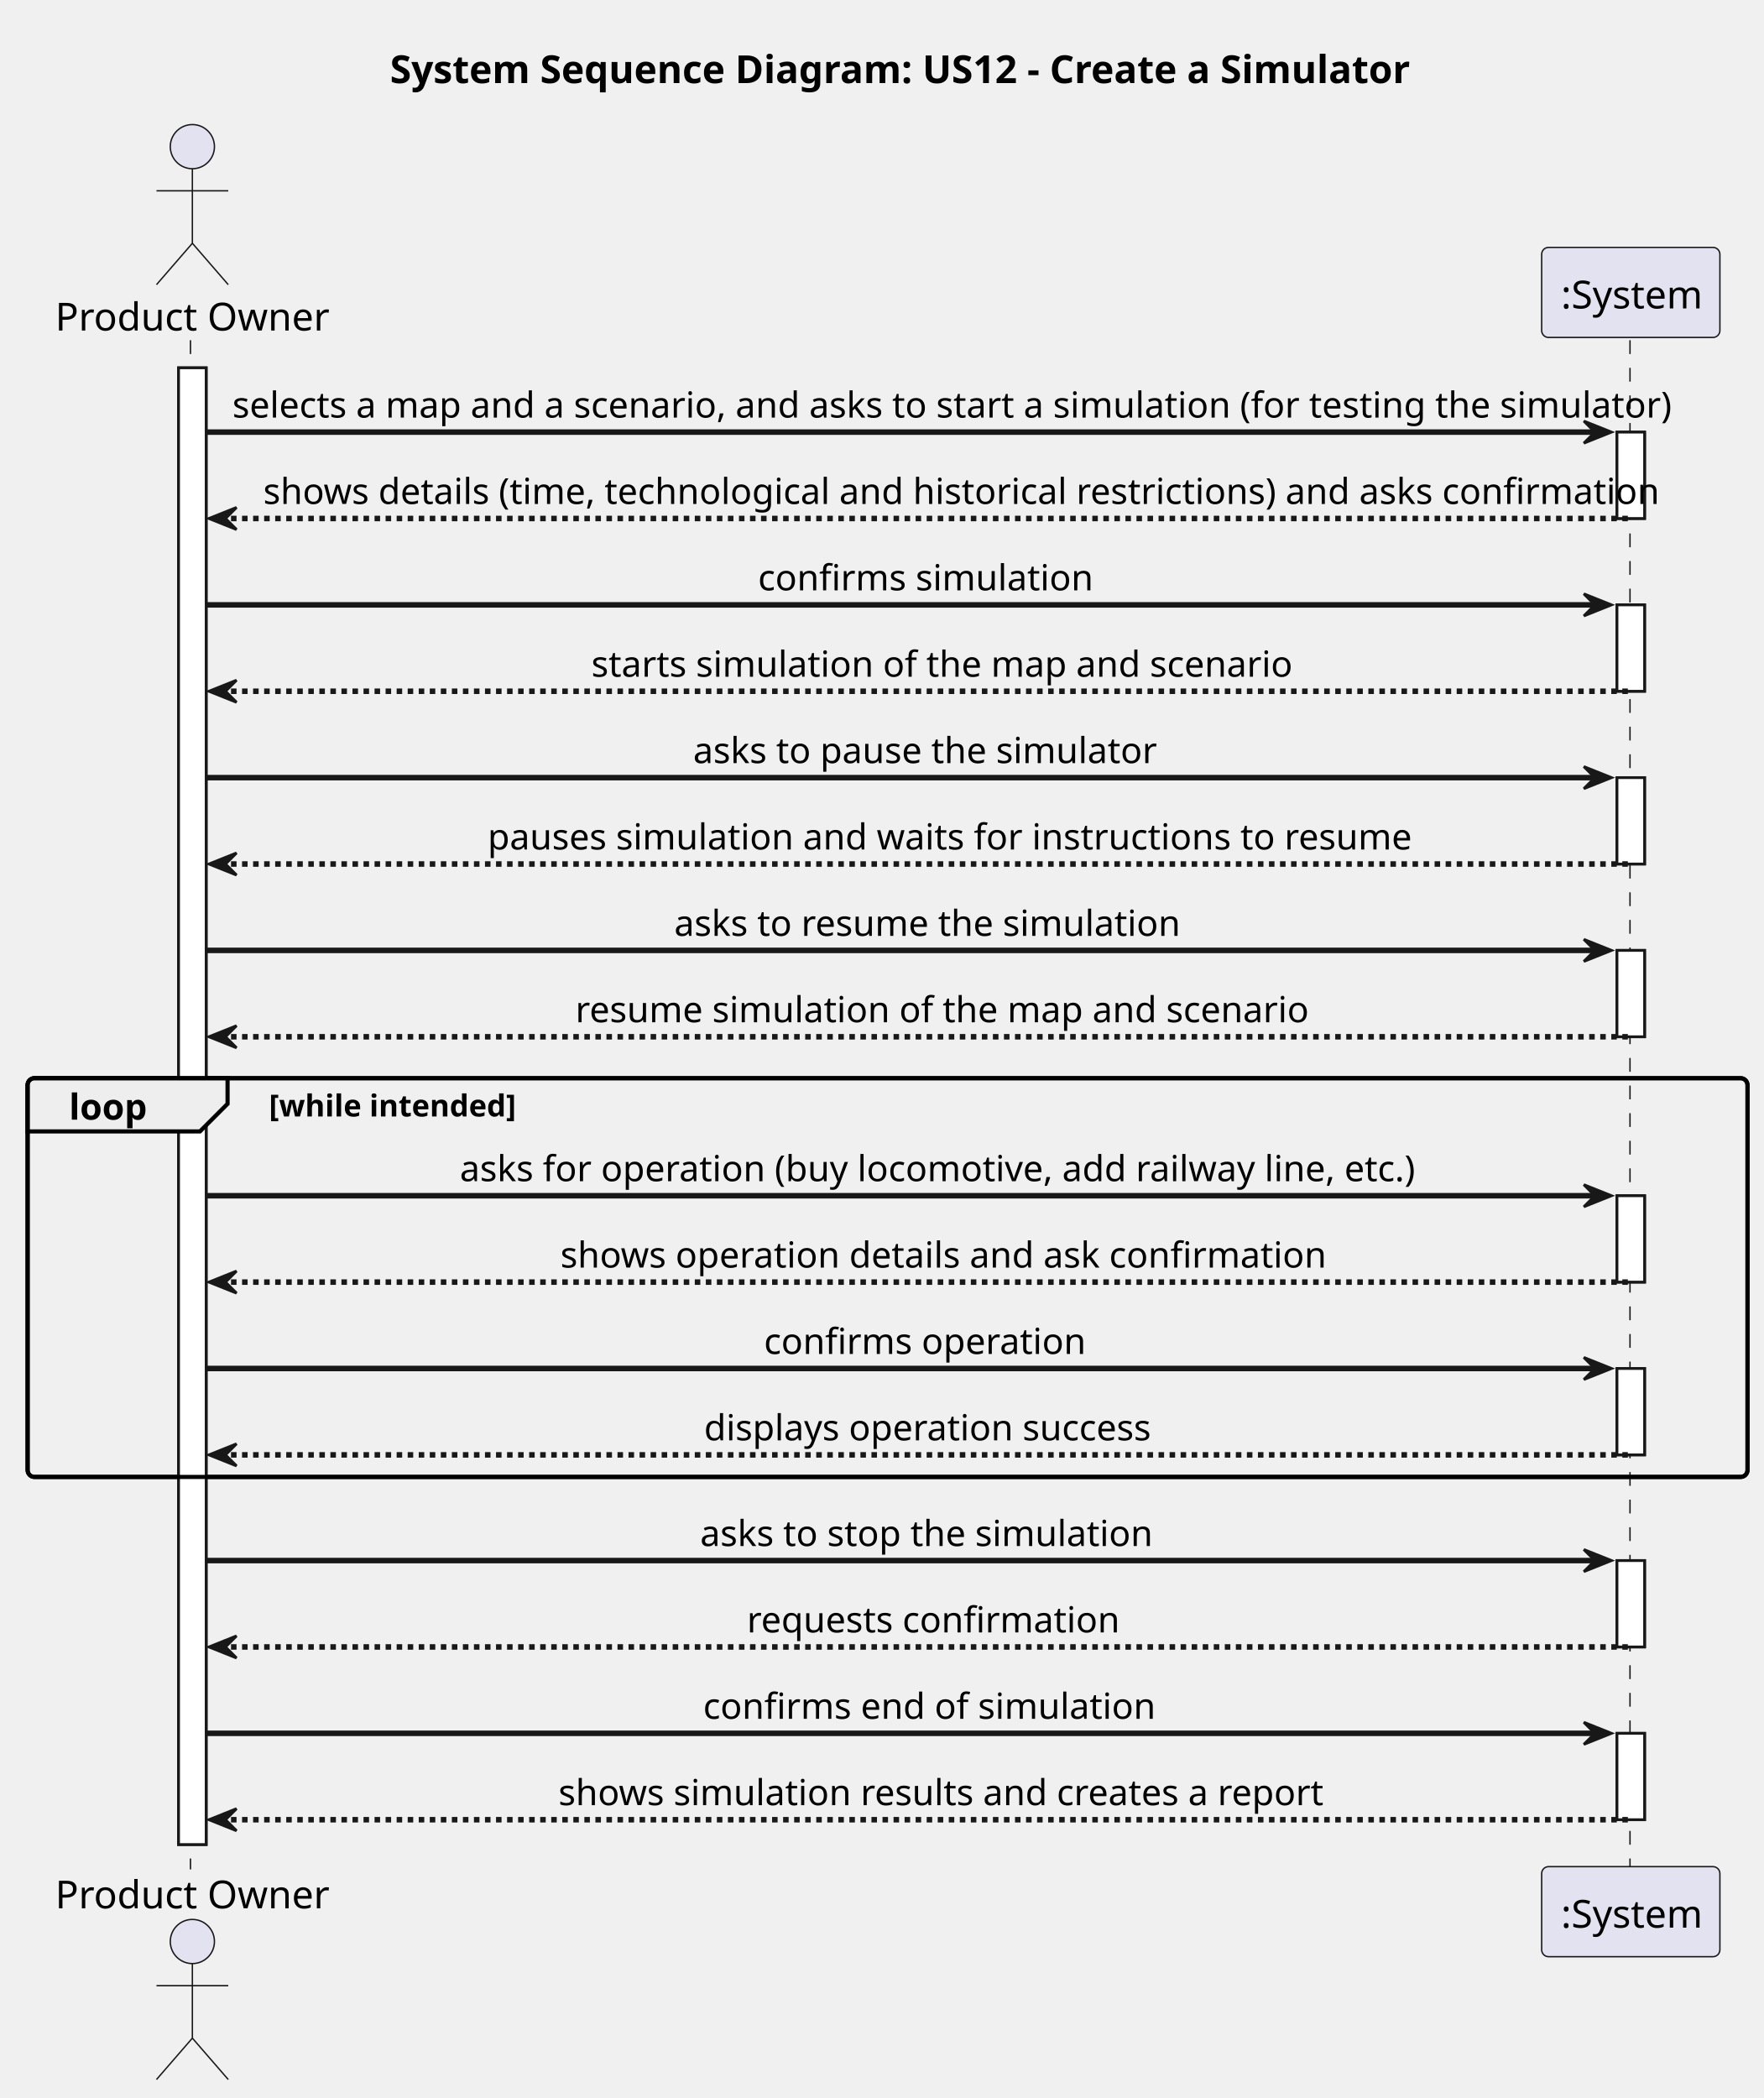
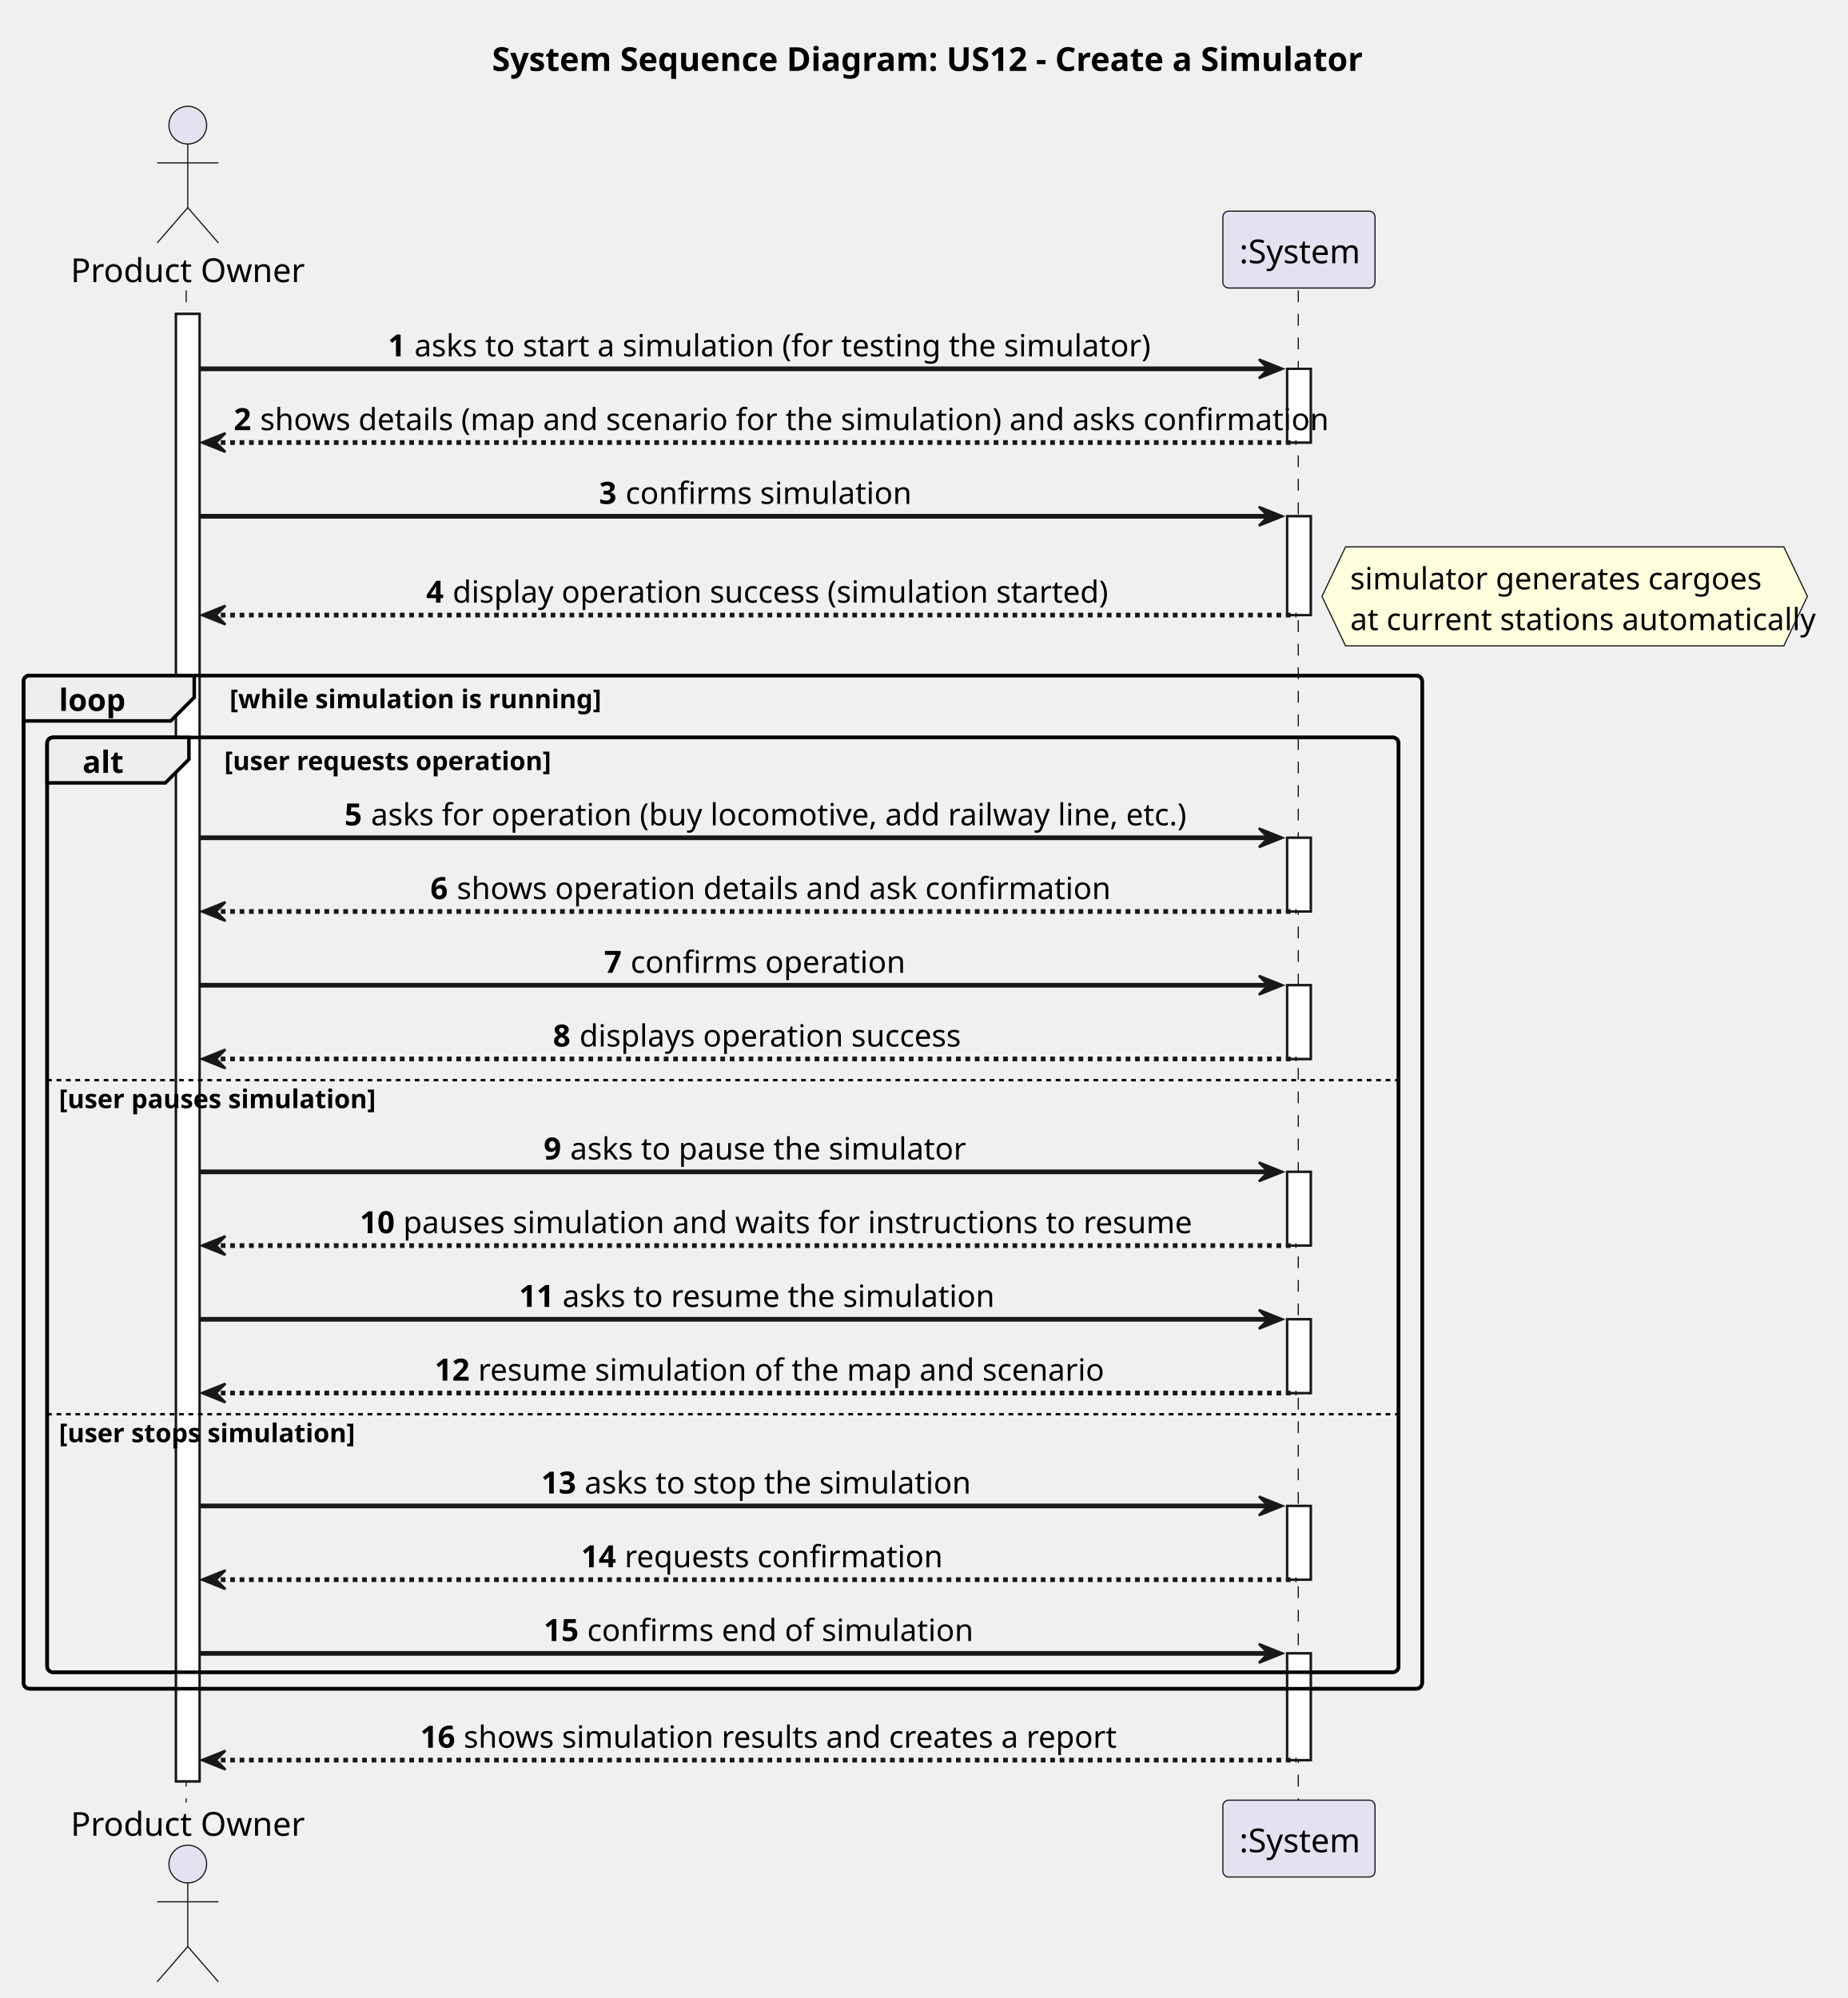
- <svg xmlns="http://www.w3.org/2000/svg" contentStyleType="text/css" height="760px" preserveAspectRatio="none" style="width:639px;height:760px;background:#FFFFFF;" version="1.1" viewBox="0 0 639 760" width="639px" zoomAndPan="magnify">
+ <svg xmlns="http://www.w3.org/2000/svg" contentStyleType="text/css" height="848px" preserveAspectRatio="none" style="width:784px;height:848px;background:#FFFFFF;" version="1.1" viewBox="0 0 784 848" width="784px" zoomAndPan="magnify">
  <defs />
  <g>
-     <text fill="#000000" font-family="sans-serif" font-size="14" font-weight="bold" lengthAdjust="spacing" textLength="359.468" x="141.282" y="30.107">System Sequence Diagram: US12 - Create a Simulator</text>
-     <rect fill="#FFFFFF" height="534.947" style="stroke:#181818;stroke-width:1.0;" width="10" x="64.686" y="133.242" />
-     <rect fill="#FFFFFF" height="31.291" style="stroke:#181818;stroke-width:1.0;" width="10" x="585.75" y="156.533" />
-     <rect fill="#FFFFFF" height="31.291" style="stroke:#181818;stroke-width:1.0;" width="10" x="585.75" y="219.115" />
-     <rect fill="#FFFFFF" height="31.291" style="stroke:#181818;stroke-width:1.0;" width="10" x="585.75" y="281.697" />
-     <rect fill="#FFFFFF" height="31.291" style="stroke:#181818;stroke-width:1.0;" width="10" x="585.75" y="344.279" />
-     <rect fill="#FFFFFF" height="31.291" style="stroke:#181818;stroke-width:1.0;" width="10" x="585.75" y="433.152" />
-     <rect fill="#FFFFFF" height="31.291" style="stroke:#181818;stroke-width:1.0;" width="10" x="585.75" y="495.734" />
-     <rect fill="#FFFFFF" height="31.291" style="stroke:#181818;stroke-width:1.0;" width="10" x="585.75" y="565.316" />
-     <rect fill="#FFFFFF" height="31.291" style="stroke:#181818;stroke-width:1.0;" width="10" x="585.75" y="627.898" />
-     <rect fill="none" height="144.455" rx="2.5" ry="2.5" style="stroke:#000000;stroke-width:1.5;" width="623.033" x="10" y="390.57" />
-     <line style="stroke:#181818;stroke-width:0.5;stroke-dasharray:5.0,5.0;" x1="69" x2="69" y1="123.242" y2="677.189" />
-     <line style="stroke:#181818;stroke-width:0.5;stroke-dasharray:5.0,5.0;" x1="590.467" x2="590.467" y1="123.242" y2="677.189" />
-     <text fill="#000000" font-family="sans-serif" font-size="14" lengthAdjust="spacing" textLength="93.372" x="20" y="119.728">Product Owner</text>
-     <ellipse cx="69.686" cy="53.121" fill="#E2E2F0" rx="8" ry="8" style="stroke:#181818;stroke-width:0.5;" />
-     <path d="M69.686,61.121 L69.686,88.121 M56.686,69.121 L82.686,69.121 M69.686,88.121 L56.686,103.121 M69.686,88.121 L82.686,103.121 " fill="none" style="stroke:#181818;stroke-width:0.5;" />
-     <text fill="#000000" font-family="sans-serif" font-size="14" lengthAdjust="spacing" textLength="93.372" x="20" y="691.297">Product Owner</text>
-     <ellipse cx="69.686" cy="703.311" fill="#E2E2F0" rx="8" ry="8" style="stroke:#181818;stroke-width:0.5;" />
-     <path d="M69.686,711.311 L69.686,738.311 M56.686,719.311 L82.686,719.311 M69.686,738.311 L56.686,753.311 M69.686,738.311 L82.686,753.311 " fill="none" style="stroke:#181818;stroke-width:0.5;" />
-     <rect fill="#E2E2F0" height="32.621" rx="2.5" ry="2.5" style="stroke:#181818;stroke-width:0.5;" width="64.565" x="558.467" y="89.621" />
-     <text fill="#000000" font-family="sans-serif" font-size="14" lengthAdjust="spacing" textLength="50.565" x="565.467" y="111.728">:System</text>
-     <rect fill="#E2E2F0" height="32.621" rx="2.5" ry="2.5" style="stroke:#181818;stroke-width:0.5;" width="64.565" x="558.467" y="676.189" />
-     <text fill="#000000" font-family="sans-serif" font-size="14" lengthAdjust="spacing" textLength="50.565" x="565.467" y="698.297">:System</text>
-     <rect fill="#FFFFFF" height="534.947" style="stroke:#181818;stroke-width:1.0;" width="10" x="64.686" y="133.242" />
-     <rect fill="#FFFFFF" height="31.291" style="stroke:#181818;stroke-width:1.0;" width="10" x="585.75" y="156.533" />
-     <rect fill="#FFFFFF" height="31.291" style="stroke:#181818;stroke-width:1.0;" width="10" x="585.75" y="219.115" />
-     <rect fill="#FFFFFF" height="31.291" style="stroke:#181818;stroke-width:1.0;" width="10" x="585.75" y="281.697" />
-     <rect fill="#FFFFFF" height="31.291" style="stroke:#181818;stroke-width:1.0;" width="10" x="585.75" y="344.279" />
-     <rect fill="#FFFFFF" height="31.291" style="stroke:#181818;stroke-width:1.0;" width="10" x="585.75" y="433.152" />
-     <rect fill="#FFFFFF" height="31.291" style="stroke:#181818;stroke-width:1.0;" width="10" x="585.75" y="495.734" />
-     <rect fill="#FFFFFF" height="31.291" style="stroke:#181818;stroke-width:1.0;" width="10" x="585.75" y="565.316" />
-     <rect fill="#FFFFFF" height="31.291" style="stroke:#181818;stroke-width:1.0;" width="10" x="585.75" y="627.898" />
-     <polygon fill="#181818" points="573.75,152.533,583.75,156.533,573.75,160.533,577.75,156.533" style="stroke:#181818;stroke-width:1.0;" />
-     <line style="stroke:#181818;stroke-width:2.0;" x1="74.686" x2="579.75" y1="156.533" y2="156.533" />
-     <text fill="#000000" font-family="sans-serif" font-size="13" lengthAdjust="spacing" textLength="492.064" x="84.186" y="151.27">selects a map and a scenario, and asks to start a simulation (for testing the simulator)</text>
-     <polygon fill="#181818" points="85.686,183.824,75.686,187.824,85.686,191.824,81.686,187.824" style="stroke:#181818;stroke-width:1.0;" />
-     <line style="stroke:#181818;stroke-width:2.0;stroke-dasharray:2.0,2.0;" x1="79.686" x2="589.75" y1="187.824" y2="187.824" />
-     <text fill="#000000" font-family="sans-serif" font-size="13" lengthAdjust="spacing" textLength="474.709" x="95.363" y="182.561">shows details (time, technological and historical restrictions) and asks confirmation</text>
-     <polygon fill="#181818" points="573.75,215.115,583.75,219.115,573.75,223.115,577.75,219.115" style="stroke:#181818;stroke-width:1.0;" />
-     <line style="stroke:#181818;stroke-width:2.0;" x1="74.686" x2="579.75" y1="219.115" y2="219.115" />
-     <text fill="#000000" font-family="sans-serif" font-size="13" lengthAdjust="spacing" textLength="111.255" x="274.59" y="213.852">confirms simulation</text>
-     <polygon fill="#181818" points="85.686,246.406,75.686,250.406,85.686,254.406,81.686,250.406" style="stroke:#181818;stroke-width:1.0;" />
-     <line style="stroke:#181818;stroke-width:2.0;stroke-dasharray:2.0,2.0;" x1="79.686" x2="589.75" y1="250.406" y2="250.406" />
-     <text fill="#000000" font-family="sans-serif" font-size="13" lengthAdjust="spacing" textLength="237.009" x="214.214" y="245.144">starts simulation of the map and scenario</text>
-     <polygon fill="#181818" points="573.75,277.697,583.75,281.697,573.75,285.697,577.75,281.697" style="stroke:#181818;stroke-width:1.0;" />
-     <line style="stroke:#181818;stroke-width:2.0;" x1="74.686" x2="579.75" y1="281.697" y2="281.697" />
-     <text fill="#000000" font-family="sans-serif" font-size="13" lengthAdjust="spacing" textLength="158.247" x="251.095" y="276.435">asks to pause the simulator</text>
-     <polygon fill="#181818" points="85.686,308.988,75.686,312.988,85.686,316.988,81.686,312.988" style="stroke:#181818;stroke-width:1.0;" />
-     <line style="stroke:#181818;stroke-width:2.0;stroke-dasharray:2.0,2.0;" x1="79.686" x2="589.75" y1="312.988" y2="312.988" />
-     <text fill="#000000" font-family="sans-serif" font-size="13" lengthAdjust="spacing" textLength="312.146" x="176.645" y="307.726">pauses simulation and waits for instructions to resume</text>
-     <polygon fill="#181818" points="573.75,340.279,583.75,344.279,573.75,348.279,577.75,344.279" style="stroke:#181818;stroke-width:1.0;" />
-     <line style="stroke:#181818;stroke-width:2.0;" x1="74.686" x2="579.75" y1="344.279" y2="344.279" />
-     <text fill="#000000" font-family="sans-serif" font-size="13" lengthAdjust="spacing" textLength="171.964" x="244.236" y="339.017">asks to resume the simulation</text>
-     <polygon fill="#181818" points="85.686,371.57,75.686,375.57,85.686,379.57,81.686,375.57" style="stroke:#181818;stroke-width:1.0;" />
-     <line style="stroke:#181818;stroke-width:2.0;stroke-dasharray:2.0,2.0;" x1="79.686" x2="589.75" y1="375.57" y2="375.57" />
-     <text fill="#000000" font-family="sans-serif" font-size="13" lengthAdjust="spacing" textLength="248.574" x="208.431" y="370.308">resume simulation of the map and scenario</text>
-     <path d="M12.5,390.57 L82.435,390.57 L82.435,399.861 L72.435,409.861 L10,409.861 L10,393.07 A2.5,2.5 0 0 1 12.5,390.57 " fill="#EEEEEE" style="stroke:#000000;stroke-width:1.5;" />
-     <rect fill="none" height="144.455" rx="2.5" ry="2.5" style="stroke:#000000;stroke-width:1.5;" width="623.033" x="10" y="390.57" />
-     <text fill="#000000" font-family="sans-serif" font-size="13" font-weight="bold" lengthAdjust="spacing" textLength="27.435" x="25" y="405.599">loop</text>
-     <text fill="#000000" font-family="sans-serif" font-size="11" font-weight="bold" lengthAdjust="spacing" textLength="83.719" x="97.435" y="404.44">[while intended]</text>
-     <polygon fill="#181818" points="573.75,429.152,583.75,433.152,573.75,437.152,577.75,433.152" style="stroke:#181818;stroke-width:1.0;" />
-     <line style="stroke:#181818;stroke-width:2.0;" x1="74.686" x2="579.75" y1="433.152" y2="433.152" />
-     <text fill="#000000" font-family="sans-serif" font-size="13" lengthAdjust="spacing" textLength="327.317" x="166.56" y="427.89">asks for operation (buy locomotive, add railway line, etc.)</text>
-     <polygon fill="#181818" points="85.686,460.443,75.686,464.443,85.686,468.443,81.686,464.443" style="stroke:#181818;stroke-width:1.0;" />
-     <line style="stroke:#181818;stroke-width:2.0;stroke-dasharray:2.0,2.0;" x1="79.686" x2="589.75" y1="464.443" y2="464.443" />
-     <text fill="#000000" font-family="sans-serif" font-size="13" lengthAdjust="spacing" textLength="259.422" x="203.007" y="459.181">shows operation details and ask confirmation</text>
-     <polygon fill="#181818" points="573.75,491.734,583.75,495.734,573.75,499.734,577.75,495.734" style="stroke:#181818;stroke-width:1.0;" />
-     <line style="stroke:#181818;stroke-width:2.0;" x1="74.686" x2="579.75" y1="495.734" y2="495.734" />
-     <text fill="#000000" font-family="sans-serif" font-size="13" lengthAdjust="spacing" textLength="106.939" x="276.748" y="490.472">confirms operation</text>
-     <polygon fill="#181818" points="85.686,523.025,75.686,527.025,85.686,531.025,81.686,527.025" style="stroke:#181818;stroke-width:1.0;" />
-     <line style="stroke:#181818;stroke-width:2.0;stroke-dasharray:2.0,2.0;" x1="79.686" x2="589.75" y1="527.025" y2="527.025" />
-     <text fill="#000000" font-family="sans-serif" font-size="13" lengthAdjust="spacing" textLength="155.359" x="255.039" y="521.763">displays operation success</text>
-     <polygon fill="#181818" points="573.75,561.316,583.75,565.316,573.75,569.316,577.75,565.316" style="stroke:#181818;stroke-width:1.0;" />
-     <line style="stroke:#181818;stroke-width:2.0;" x1="74.686" x2="579.75" y1="565.316" y2="565.316" />
-     <text fill="#000000" font-family="sans-serif" font-size="13" lengthAdjust="spacing" textLength="153.188" x="253.624" y="560.054">asks to stop the simulation</text>
-     <polygon fill="#181818" points="85.686,592.607,75.686,596.607,85.686,600.607,81.686,596.607" style="stroke:#181818;stroke-width:1.0;" />
-     <line style="stroke:#181818;stroke-width:2.0;stroke-dasharray:2.0,2.0;" x1="79.686" x2="589.75" y1="596.607" y2="596.607" />
-     <text fill="#000000" font-family="sans-serif" font-size="13" lengthAdjust="spacing" textLength="124.281" x="270.578" y="591.345">requests confirmation</text>
-     <polygon fill="#181818" points="573.75,623.898,583.75,627.898,573.75,631.898,577.75,627.898" style="stroke:#181818;stroke-width:1.0;" />
-     <line style="stroke:#181818;stroke-width:2.0;" x1="74.686" x2="579.75" y1="627.898" y2="627.898" />
-     <text fill="#000000" font-family="sans-serif" font-size="13" lengthAdjust="spacing" textLength="151.011" x="254.713" y="622.636">confirms end of simulation</text>
-     <polygon fill="#181818" points="85.686,655.189,75.686,659.189,85.686,663.189,81.686,659.189" style="stroke:#181818;stroke-width:1.0;" />
-     <line style="stroke:#181818;stroke-width:2.0;stroke-dasharray:2.0,2.0;" x1="79.686" x2="589.75" y1="659.189" y2="659.189" />
-     <text fill="#000000" font-family="sans-serif" font-size="13" lengthAdjust="spacing" textLength="260.844" x="202.296" y="653.927">shows simulation results and creates a report</text>
+     <text fill="#000000" font-family="sans-serif" font-size="14" font-weight="bold" lengthAdjust="spacing" textLength="359.468" x="208.785" y="30.107">System Sequence Diagram: US12 - Create a Simulator</text>
+     <rect fill="#FFFFFF" height="622.791" style="stroke:#181818;stroke-width:1.0;" width="10" x="74.686" y="133.242" />
+     <rect fill="#FFFFFF" height="31.291" style="stroke:#181818;stroke-width:1.0;" width="10" x="546.231" y="156.533" />
+     <rect fill="#FFFFFF" height="41.937" style="stroke:#181818;stroke-width:1.0;" width="10" x="546.231" y="219.115" />
+     <rect fill="#FFFFFF" height="31.291" style="stroke:#181818;stroke-width:1.0;" width="10" x="546.231" y="355.57" />
+     <rect fill="#FFFFFF" height="31.291" style="stroke:#181818;stroke-width:1.0;" width="10" x="546.231" y="418.152" />
+     <rect fill="#FFFFFF" height="31.291" style="stroke:#181818;stroke-width:1.0;" width="10" x="546.231" y="497.365" />
+     <rect fill="#FFFFFF" height="31.291" style="stroke:#181818;stroke-width:1.0;" width="10" x="546.231" y="559.947" />
+     <rect fill="#FFFFFF" height="31.291" style="stroke:#181818;stroke-width:1.0;" width="10" x="546.231" y="639.16" />
+     <rect fill="#FFFFFF" height="45.291" style="stroke:#181818;stroke-width:1.0;" width="10" x="546.231" y="701.742" />
+     <rect fill="none" height="430.045" rx="2.5" ry="2.5" style="stroke:#000000;stroke-width:1.5;" width="593.514" x="10" y="286.697" />
+     <rect fill="none" height="396.754" rx="2.5" ry="2.5" style="stroke:#000000;stroke-width:1.5;" width="573.514" x="20" y="312.988" />
+     <line style="stroke:#181818;stroke-width:0.5;stroke-dasharray:5.0,5.0;" x1="79" x2="79" y1="123.242" y2="765.033" />
+     <line style="stroke:#181818;stroke-width:0.5;stroke-dasharray:5.0,5.0;" x1="550.948" x2="550.948" y1="123.242" y2="765.033" />
+     <text fill="#000000" font-family="sans-serif" font-size="14" lengthAdjust="spacing" textLength="93.372" x="30" y="119.728">Product Owner</text>
+     <ellipse cx="79.686" cy="53.121" fill="#E2E2F0" rx="8" ry="8" style="stroke:#181818;stroke-width:0.5;" />
+     <path d="M79.686,61.121 L79.686,88.121 M66.686,69.121 L92.686,69.121 M79.686,88.121 L66.686,103.121 M79.686,88.121 L92.686,103.121 " fill="none" style="stroke:#181818;stroke-width:0.5;" />
+     <text fill="#000000" font-family="sans-serif" font-size="14" lengthAdjust="spacing" textLength="93.372" x="30" y="779.141">Product Owner</text>
+     <ellipse cx="79.686" cy="791.154" fill="#E2E2F0" rx="8" ry="8" style="stroke:#181818;stroke-width:0.5;" />
+     <path d="M79.686,799.154 L79.686,826.154 M66.686,807.154 L92.686,807.154 M79.686,826.154 L66.686,841.154 M79.686,826.154 L92.686,841.154 " fill="none" style="stroke:#181818;stroke-width:0.5;" />
+     <rect fill="#E2E2F0" height="32.621" rx="2.5" ry="2.5" style="stroke:#181818;stroke-width:0.5;" width="64.565" x="518.948" y="89.621" />
+     <text fill="#000000" font-family="sans-serif" font-size="14" lengthAdjust="spacing" textLength="50.565" x="525.948" y="111.728">:System</text>
+     <rect fill="#E2E2F0" height="32.621" rx="2.5" ry="2.5" style="stroke:#181818;stroke-width:0.5;" width="64.565" x="518.948" y="764.033" />
+     <text fill="#000000" font-family="sans-serif" font-size="14" lengthAdjust="spacing" textLength="50.565" x="525.948" y="786.141">:System</text>
+     <rect fill="#FFFFFF" height="622.791" style="stroke:#181818;stroke-width:1.0;" width="10" x="74.686" y="133.242" />
+     <rect fill="#FFFFFF" height="31.291" style="stroke:#181818;stroke-width:1.0;" width="10" x="546.231" y="156.533" />
+     <rect fill="#FFFFFF" height="41.937" style="stroke:#181818;stroke-width:1.0;" width="10" x="546.231" y="219.115" />
+     <rect fill="#FFFFFF" height="31.291" style="stroke:#181818;stroke-width:1.0;" width="10" x="546.231" y="355.57" />
+     <rect fill="#FFFFFF" height="31.291" style="stroke:#181818;stroke-width:1.0;" width="10" x="546.231" y="418.152" />
+     <rect fill="#FFFFFF" height="31.291" style="stroke:#181818;stroke-width:1.0;" width="10" x="546.231" y="497.365" />
+     <rect fill="#FFFFFF" height="31.291" style="stroke:#181818;stroke-width:1.0;" width="10" x="546.231" y="559.947" />
+     <rect fill="#FFFFFF" height="31.291" style="stroke:#181818;stroke-width:1.0;" width="10" x="546.231" y="639.16" />
+     <rect fill="#FFFFFF" height="45.291" style="stroke:#181818;stroke-width:1.0;" width="10" x="546.231" y="701.742" />
+     <polygon fill="#181818" points="534.231,152.533,544.231,156.533,534.231,160.533,538.231,156.533" style="stroke:#181818;stroke-width:1.0;" />
+     <line style="stroke:#181818;stroke-width:2.0;" x1="84.686" x2="540.231" y1="156.533" y2="156.533" />
+     <text fill="#000000" font-family="sans-serif" font-size="13" font-weight="bold" lengthAdjust="spacing" textLength="7.23" x="164.622" y="151.27">1</text>
+     <text fill="#000000" font-family="sans-serif" font-size="13" lengthAdjust="spacing" textLength="290.443" x="175.852" y="151.27">asks to start a simulation (for testing the simulator)</text>
+     <polygon fill="#181818" points="95.686,183.824,85.686,187.824,95.686,191.824,91.686,187.824" style="stroke:#181818;stroke-width:1.0;" />
+     <line style="stroke:#181818;stroke-width:2.0;stroke-dasharray:2.0,2.0;" x1="89.686" x2="550.231" y1="187.824" y2="187.824" />
+     <text fill="#000000" font-family="sans-serif" font-size="13" font-weight="bold" lengthAdjust="spacing" textLength="7.23" x="99.186" y="182.561">2</text>
+     <text fill="#000000" font-family="sans-serif" font-size="13" lengthAdjust="spacing" textLength="426.315" x="110.416" y="182.561">shows details (map and scenario for the simulation) and asks confirmation</text>
+     <polygon fill="#181818" points="534.231,215.115,544.231,219.115,534.231,223.115,538.231,219.115" style="stroke:#181818;stroke-width:1.0;" />
+     <line style="stroke:#181818;stroke-width:2.0;" x1="84.686" x2="540.231" y1="219.115" y2="219.115" />
+     <text fill="#000000" font-family="sans-serif" font-size="13" font-weight="bold" lengthAdjust="spacing" textLength="7.23" x="254.216" y="213.852">3</text>
+     <text fill="#000000" font-family="sans-serif" font-size="13" lengthAdjust="spacing" textLength="111.255" x="265.446" y="213.852">confirms simulation</text>
+     <polygon fill="#181818" points="95.686,257.052,85.686,261.052,95.686,265.052,91.686,261.052" style="stroke:#181818;stroke-width:1.0;" />
+     <line style="stroke:#181818;stroke-width:2.0;stroke-dasharray:2.0,2.0;" x1="89.686" x2="550.231" y1="261.052" y2="261.052" />
+     <text fill="#000000" font-family="sans-serif" font-size="13" font-weight="bold" lengthAdjust="spacing" textLength="7.23" x="180.839" y="255.789">4</text>
+     <text fill="#000000" font-family="sans-serif" font-size="13" lengthAdjust="spacing" textLength="263.009" x="192.069" y="255.789">display operation success (simulation started)</text>
+     <polygon fill="#FEFFDD" points="571,232.115,757,232.115,767,253.115,757,274.115,571,274.115,561,253.115,571,232.115" style="stroke:#181818;stroke-width:0.5;" />
+     <text fill="#000000" font-family="sans-serif" font-size="13" lengthAdjust="spacing" textLength="164.03" x="573" y="250.144">simulator generates cargoes</text>
+     <text fill="#000000" font-family="sans-serif" font-size="13" lengthAdjust="spacing" textLength="182.806" x="573" y="267.435">at current stations automatically</text>
+     <path d="M12.5,286.697 L82.435,286.697 L82.435,295.988 L72.435,305.988 L10,305.988 L10,289.197 A2.5,2.5 0 0 1 12.5,286.697 " fill="#EEEEEE" style="stroke:#000000;stroke-width:1.5;" />
+     <rect fill="none" height="430.045" rx="2.5" ry="2.5" style="stroke:#000000;stroke-width:1.5;" width="593.514" x="10" y="286.697" />
+     <text fill="#000000" font-family="sans-serif" font-size="13" font-weight="bold" lengthAdjust="spacing" textLength="27.435" x="25" y="301.726">loop</text>
+     <text fill="#000000" font-family="sans-serif" font-size="11" font-weight="bold" lengthAdjust="spacing" textLength="149.112" x="97.435" y="300.567">[while simulation is running]</text>
+     <path d="M22.5,312.988 L80.171,312.988 L80.171,322.279 L70.171,332.279 L20,332.279 L20,315.488 A2.5,2.5 0 0 1 22.5,312.988 " fill="#EEEEEE" style="stroke:#000000;stroke-width:1.5;" />
+     <rect fill="none" height="396.754" rx="2.5" ry="2.5" style="stroke:#000000;stroke-width:1.5;" width="573.514" x="20" y="312.988" />
+     <text fill="#000000" font-family="sans-serif" font-size="13" font-weight="bold" lengthAdjust="spacing" textLength="15.171" x="35" y="328.017">alt</text>
+     <text fill="#000000" font-family="sans-serif" font-size="11" font-weight="bold" lengthAdjust="spacing" textLength="132.639" x="95.171" y="326.858">[user requests operation]</text>
+     <polygon fill="#181818" points="534.231,351.57,544.231,355.57,534.231,359.57,538.231,355.57" style="stroke:#181818;stroke-width:1.0;" />
+     <line style="stroke:#181818;stroke-width:2.0;" x1="84.686" x2="540.231" y1="355.57" y2="355.57" />
+     <text fill="#000000" font-family="sans-serif" font-size="13" font-weight="bold" lengthAdjust="spacing" textLength="7.23" x="146.185" y="350.308">5</text>
+     <text fill="#000000" font-family="sans-serif" font-size="13" lengthAdjust="spacing" textLength="327.317" x="157.415" y="350.308">asks for operation (buy locomotive, add railway line, etc.)</text>
+     <polygon fill="#181818" points="95.686,382.861,85.686,386.861,95.686,390.861,91.686,386.861" style="stroke:#181818;stroke-width:1.0;" />
+     <line style="stroke:#181818;stroke-width:2.0;stroke-dasharray:2.0,2.0;" x1="89.686" x2="550.231" y1="386.861" y2="386.861" />
+     <text fill="#000000" font-family="sans-serif" font-size="13" font-weight="bold" lengthAdjust="spacing" textLength="7.23" x="182.632" y="381.599">6</text>
+     <text fill="#000000" font-family="sans-serif" font-size="13" lengthAdjust="spacing" textLength="259.422" x="193.862" y="381.599">shows operation details and ask confirmation</text>
+     <polygon fill="#181818" points="534.231,414.152,544.231,418.152,534.231,422.152,538.231,418.152" style="stroke:#181818;stroke-width:1.0;" />
+     <line style="stroke:#181818;stroke-width:2.0;" x1="84.686" x2="540.231" y1="418.152" y2="418.152" />
+     <text fill="#000000" font-family="sans-serif" font-size="13" font-weight="bold" lengthAdjust="spacing" textLength="7.23" x="256.374" y="412.89">7</text>
+     <text fill="#000000" font-family="sans-serif" font-size="13" lengthAdjust="spacing" textLength="106.939" x="267.604" y="412.89">confirms operation</text>
+     <polygon fill="#181818" points="95.686,445.443,85.686,449.443,95.686,453.443,91.686,449.443" style="stroke:#181818;stroke-width:1.0;" />
+     <line style="stroke:#181818;stroke-width:2.0;stroke-dasharray:2.0,2.0;" x1="89.686" x2="550.231" y1="449.443" y2="449.443" />
+     <text fill="#000000" font-family="sans-serif" font-size="13" font-weight="bold" lengthAdjust="spacing" textLength="7.23" x="234.664" y="444.181">8</text>
+     <text fill="#000000" font-family="sans-serif" font-size="13" lengthAdjust="spacing" textLength="155.359" x="245.894" y="444.181">displays operation success</text>
+     <line style="stroke:#000000;stroke-width:1.0;stroke-dasharray:2.0,2.0;" x1="20" x2="593.514" y1="458.443" y2="458.443" />
+     <text fill="#000000" font-family="sans-serif" font-size="11" font-weight="bold" lengthAdjust="spacing" textLength="129.588" x="25" y="470.313">[user pauses simulation]</text>
+     <polygon fill="#181818" points="534.231,493.365,544.231,497.365,534.231,501.365,538.231,497.365" style="stroke:#181818;stroke-width:1.0;" />
+     <line style="stroke:#181818;stroke-width:2.0;" x1="84.686" x2="540.231" y1="497.365" y2="497.365" />
+     <text fill="#000000" font-family="sans-serif" font-size="13" font-weight="bold" lengthAdjust="spacing" textLength="7.23" x="230.72" y="492.103">9</text>
+     <text fill="#000000" font-family="sans-serif" font-size="13" lengthAdjust="spacing" textLength="158.247" x="241.95" y="492.103">asks to pause the simulator</text>
+     <polygon fill="#181818" points="95.686,524.656,85.686,528.656,95.686,532.656,91.686,528.656" style="stroke:#181818;stroke-width:1.0;" />
+     <line style="stroke:#181818;stroke-width:2.0;stroke-dasharray:2.0,2.0;" x1="89.686" x2="550.231" y1="528.656" y2="528.656" />
+     <text fill="#000000" font-family="sans-serif" font-size="13" font-weight="bold" lengthAdjust="spacing" textLength="14.46" x="152.655" y="523.394">10</text>
+     <text fill="#000000" font-family="sans-serif" font-size="13" lengthAdjust="spacing" textLength="312.146" x="171.115" y="523.394">pauses simulation and waits for instructions to resume</text>
+     <polygon fill="#181818" points="534.231,555.947,544.231,559.947,534.231,563.947,538.231,559.947" style="stroke:#181818;stroke-width:1.0;" />
+     <line style="stroke:#181818;stroke-width:2.0;" x1="84.686" x2="540.231" y1="559.947" y2="559.947" />
+     <text fill="#000000" font-family="sans-serif" font-size="13" font-weight="bold" lengthAdjust="spacing" textLength="14.46" x="220.246" y="554.685">11</text>
+     <text fill="#000000" font-family="sans-serif" font-size="13" lengthAdjust="spacing" textLength="171.964" x="238.706" y="554.685">asks to resume the simulation</text>
+     <polygon fill="#181818" points="95.686,587.238,85.686,591.238,95.686,595.238,91.686,591.238" style="stroke:#181818;stroke-width:1.0;" />
+     <line style="stroke:#181818;stroke-width:2.0;stroke-dasharray:2.0,2.0;" x1="89.686" x2="550.231" y1="591.238" y2="591.238" />
+     <text fill="#000000" font-family="sans-serif" font-size="13" font-weight="bold" lengthAdjust="spacing" textLength="14.46" x="184.441" y="585.976">12</text>
+     <text fill="#000000" font-family="sans-serif" font-size="13" lengthAdjust="spacing" textLength="248.574" x="202.901" y="585.976">resume simulation of the map and scenario</text>
+     <line style="stroke:#000000;stroke-width:1.0;stroke-dasharray:2.0,2.0;" x1="20" x2="593.514" y1="600.238" y2="600.238" />
+     <text fill="#000000" font-family="sans-serif" font-size="11" font-weight="bold" lengthAdjust="spacing" textLength="121.016" x="25" y="612.108">[user stops simulation]</text>
+     <polygon fill="#181818" points="534.231,635.16,544.231,639.16,534.231,643.16,538.231,639.16" style="stroke:#181818;stroke-width:1.0;" />
+     <line style="stroke:#181818;stroke-width:2.0;" x1="84.686" x2="540.231" y1="639.16" y2="639.16" />
+     <text fill="#000000" font-family="sans-serif" font-size="13" font-weight="bold" lengthAdjust="spacing" textLength="14.46" x="229.635" y="633.898">13</text>
+     <text fill="#000000" font-family="sans-serif" font-size="13" lengthAdjust="spacing" textLength="153.188" x="248.095" y="633.898">asks to stop the simulation</text>
+     <polygon fill="#181818" points="95.686,666.451,85.686,670.451,95.686,674.451,91.686,670.451" style="stroke:#181818;stroke-width:1.0;" />
+     <line style="stroke:#181818;stroke-width:2.0;stroke-dasharray:2.0,2.0;" x1="89.686" x2="550.231" y1="670.451" y2="670.451" />
+     <text fill="#000000" font-family="sans-serif" font-size="13" font-weight="bold" lengthAdjust="spacing" textLength="14.46" x="246.588" y="665.188">14</text>
+     <text fill="#000000" font-family="sans-serif" font-size="13" lengthAdjust="spacing" textLength="124.281" x="265.048" y="665.188">requests confirmation</text>
+     <polygon fill="#181818" points="534.231,697.742,544.231,701.742,534.231,705.742,538.231,701.742" style="stroke:#181818;stroke-width:1.0;" />
+     <line style="stroke:#181818;stroke-width:2.0;" x1="84.686" x2="540.231" y1="701.742" y2="701.742" />
+     <text fill="#000000" font-family="sans-serif" font-size="13" font-weight="bold" lengthAdjust="spacing" textLength="14.46" x="230.723" y="696.48">15</text>
+     <text fill="#000000" font-family="sans-serif" font-size="13" lengthAdjust="spacing" textLength="151.011" x="249.183" y="696.48">confirms end of simulation</text>
+     <polygon fill="#181818" points="95.686,743.033,85.686,747.033,95.686,751.033,91.686,747.033" style="stroke:#181818;stroke-width:1.0;" />
+     <line style="stroke:#181818;stroke-width:2.0;stroke-dasharray:2.0,2.0;" x1="89.686" x2="550.231" y1="747.033" y2="747.033" />
+     <text fill="#000000" font-family="sans-serif" font-size="13" font-weight="bold" lengthAdjust="spacing" textLength="14.46" x="178.306" y="741.77">16</text>
+     <text fill="#000000" font-family="sans-serif" font-size="13" lengthAdjust="spacing" textLength="260.844" x="196.766" y="741.77">shows simulation results and creates a report</text>
  </g>
</svg>
